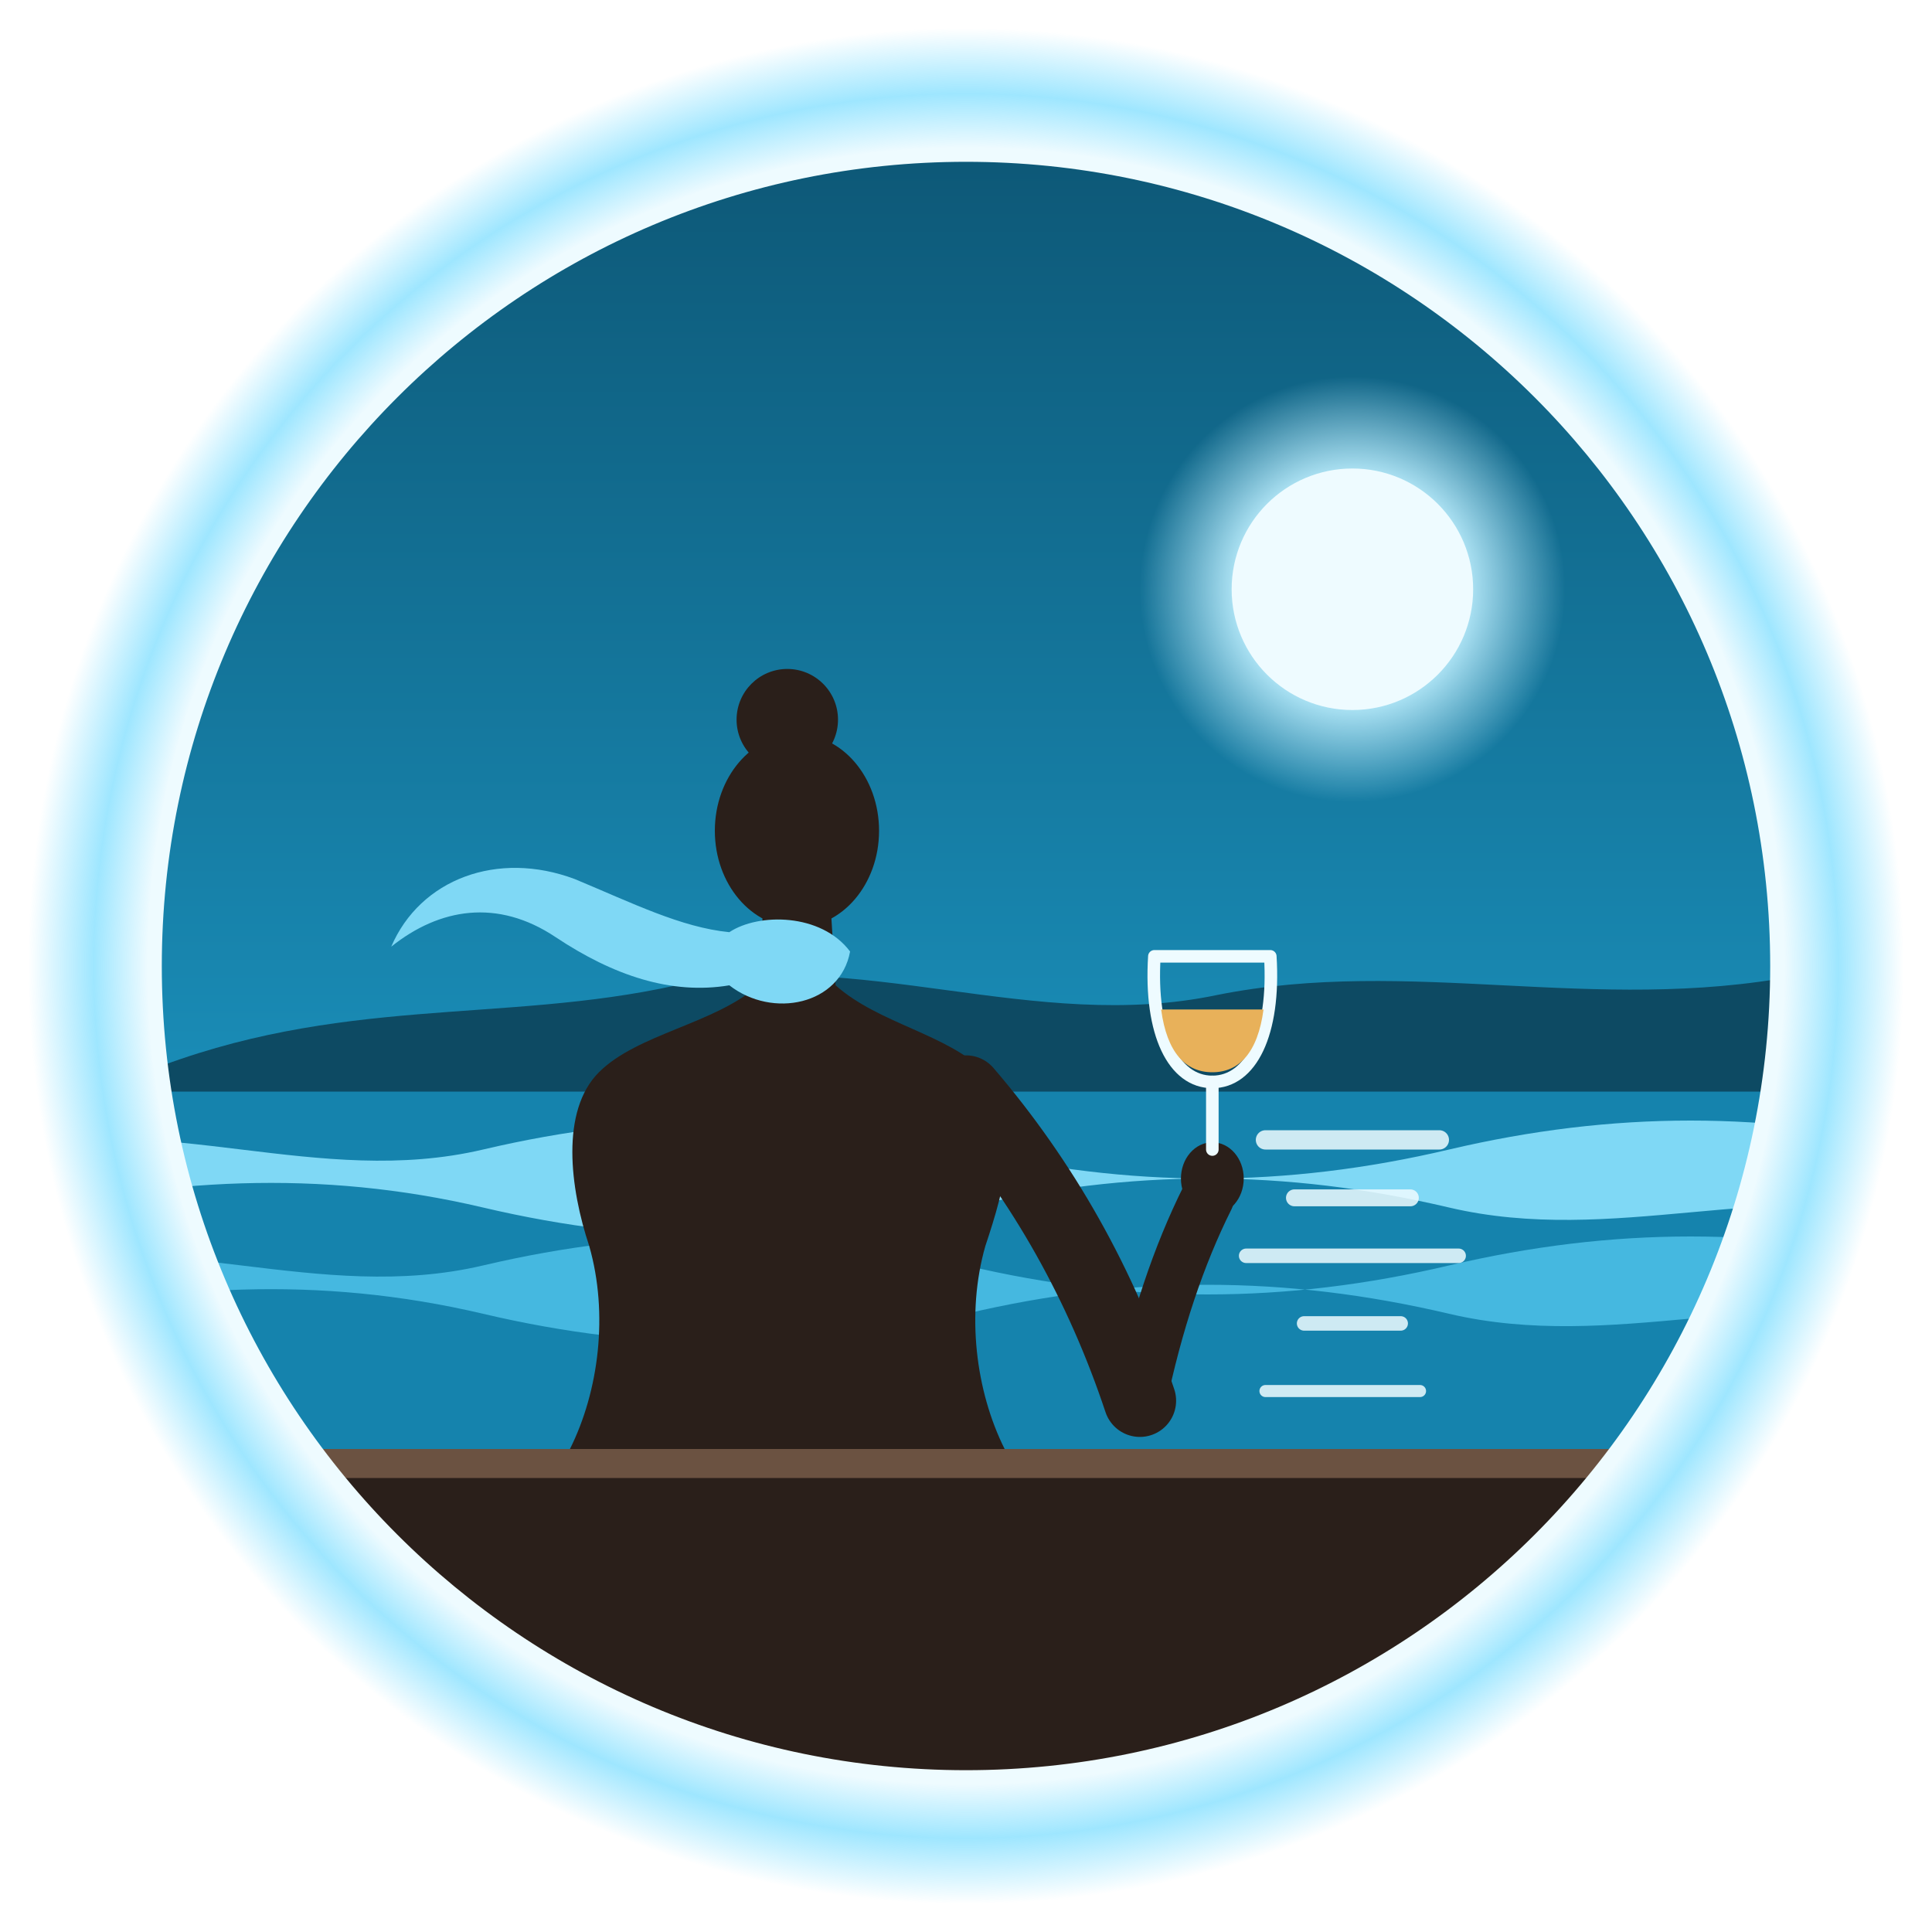
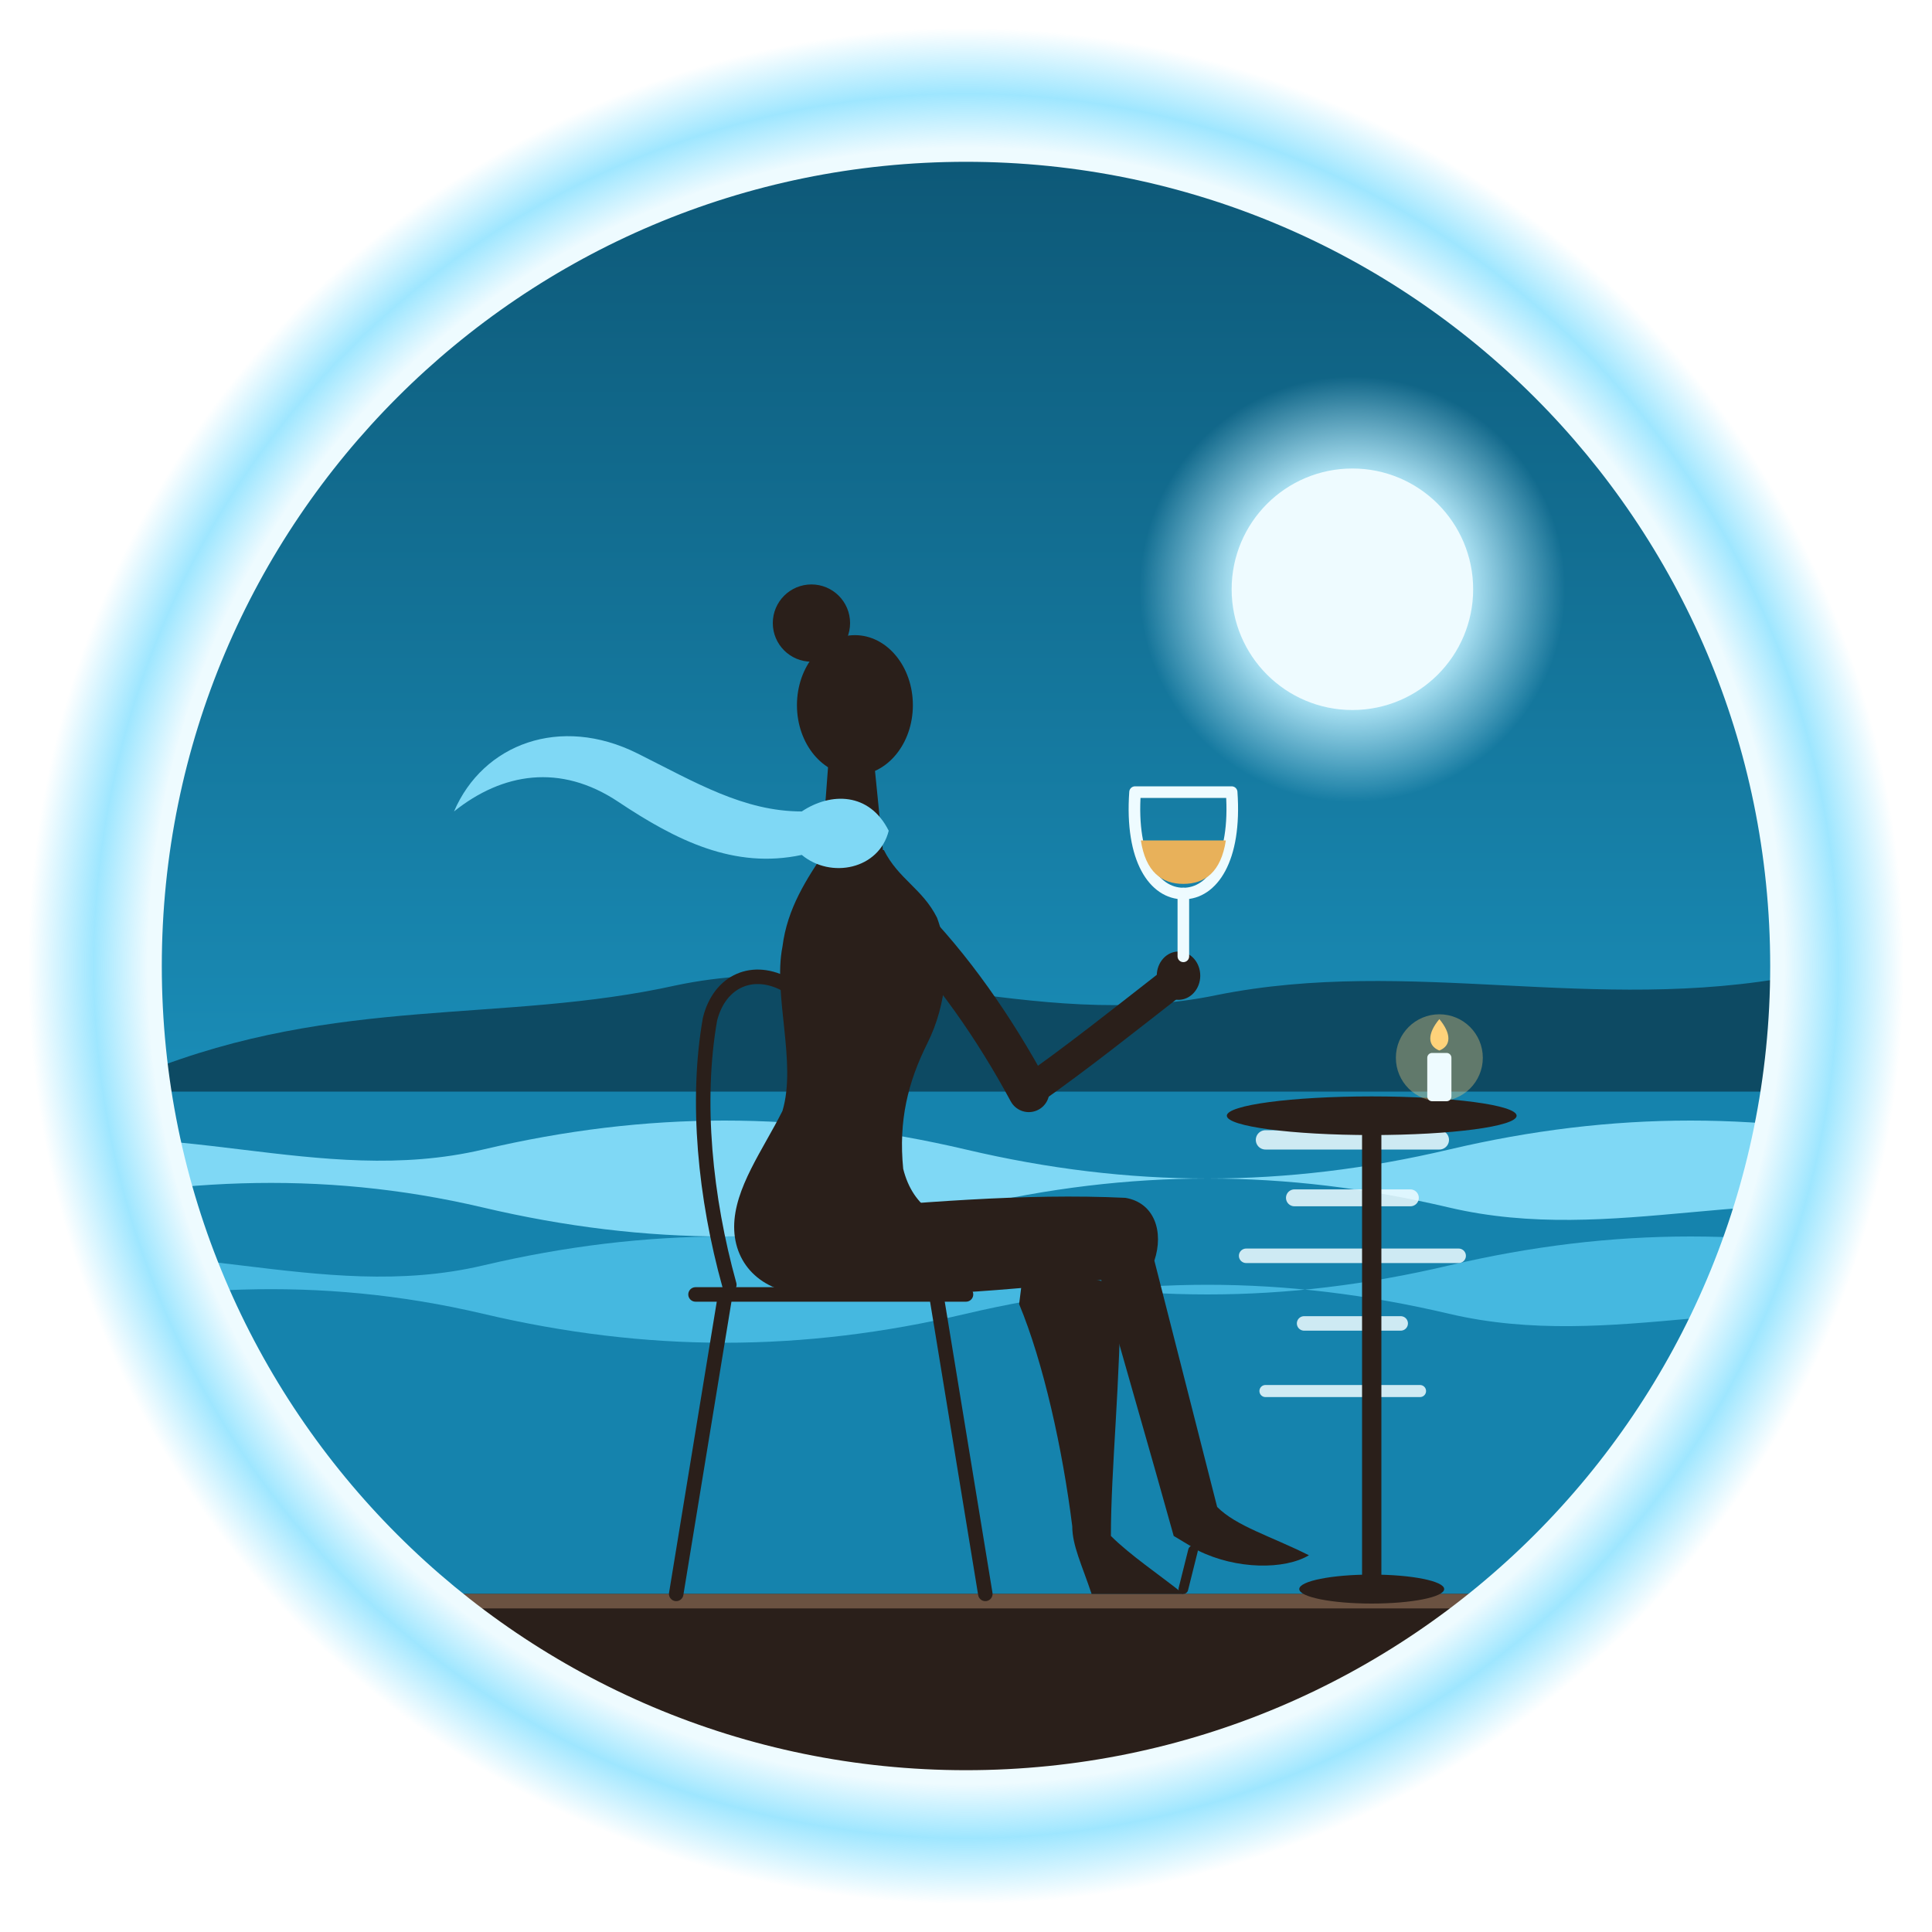
<svg xmlns="http://www.w3.org/2000/svg" viewBox="0 0 400 400" role="img" aria-label="Бриз — знак">
  <defs>
    <clipPath id="bz-round">
      <circle cx="200" cy="200" r="168" />
    </clipPath>
    <linearGradient id="bz-sky" x1="0" y1="0" x2="0" y2="1">
      <stop offset="0" stop-color="#0b4f6c" />
      <stop offset=".62" stop-color="#1b93bf" />
      <stop offset="1" stop-color="#5cc6e8" />
    </linearGradient>
    <radialGradient id="bz-moon-glow">
      <stop offset=".55" stop-color="#bff0ff" stop-opacity=".9" />
      <stop offset="1" stop-color="#bff0ff" stop-opacity="0" />
    </radialGradient>
    <radialGradient id="bz-ring-glow">
      <stop offset=".86" stop-color="#4fd2ff" stop-opacity="0" />
      <stop offset=".93" stop-color="#4fd2ff" stop-opacity=".55" />
      <stop offset="1" stop-color="#4fd2ff" stop-opacity="0" />
    </radialGradient>
  </defs>
  <circle cx="200" cy="200" r="196" fill="url(#bz-ring-glow)" />
  <g clip-path="url(#bz-round)">
    <rect width="400" height="400" fill="url(#bz-sky)" />
    <circle cx="280" cy="122" r="44" fill="url(#bz-moon-glow)" />
    <circle cx="280" cy="122" r="25" fill="#eefbff" />
    <path d="M30 222 C70 206 104 212 140 204 C178 196 214 214 252 206 C292 198 330 210 372 202 L372 230 L30 230Z" fill="#0d4a63" />
    <rect x="0" y="226" width="400" height="174" fill="#1583ad" />
    <path d="M0 238 C34 230 66 246 100 238 S166 230 200 238 S266 246 300 238 S366 230 400 238 L400 252 C366 244 334 258 300 250 S234 242 200 250 S134 258 100 250 S34 244 0 252Z" fill="#7fd8f5" />
    <path d="M0 262 C34 254 66 270 100 262 S166 254 200 262 S266 270 300 262 S366 254 400 262 L400 274 C366 266 334 280 300 272 S234 264 200 272 S134 280 100 272 S34 266 0 274Z" fill="#45b8e0" />
    <g stroke="#eefbff" stroke-linecap="round" opacity=".85">
      <path d="M262 236 h36" stroke-width="4" />
      <path d="M268 248 h24" stroke-width="3.5" />
      <path d="M258 260 h44" stroke-width="3" />
      <path d="M270 274 h20" stroke-width="3" />
      <path d="M262 288 h32" stroke-width="2.5" />
    </g>
-     <rect x="0" y="300" width="400" height="100" fill="#2a1f1a" />
-     <rect x="0" y="300" width="400" height="6" fill="#6b5241" />
+     <rect x="0" y="330" width="400" height="70" fill="#2a1f1a" />
+     <rect x="0" y="330" width="400" height="3" fill="#6b5241" />
    <g fill="#2a1f1a">
-       <ellipse cx="165" cy="172" rx="17" ry="20" />
-       <circle cx="163" cy="149" r="10.5" />
-       <path d="M158 188 L172 188 L173 204 C182 212 196 214 204 222 C212 232 208 246 204 258 C200 272 202 288 208 300 L118 300 C124 288 126 272 122 258 C118 246 116 230 124 222 C132 214 148 212 157 204Z" />
+       <ellipse cx="284" cy="231" rx="30" ry="4" />
+       <rect x="282" y="233" width="4" height="94" />
+       <ellipse cx="284" cy="329" rx="15" ry="3" />
    </g>
+     <circle cx="298" cy="219" r="9" fill="#ffd27a" opacity=".35" />
+     <rect x="295.5" y="218" width="5" height="10" rx="1" fill="#eefbff" />
+     <path d="M298 211 C300.5 214 300.5 216.5 298 217.5 C295.5 216.5 295.5 214 298 211Z" fill="#ffd27a" />
+     <g fill="none" stroke="#2a1f1a" stroke-width="3" stroke-linecap="round">
+       <path d="M151 266 C146 248 144 228 147 211 C149 203 156 200 163 204" />
+       <path d="M144 268 L200 268" />
+       <path d="M150 269 L140 330 M194 269 L204 330" />
+     </g>
+     <g fill="#2a1f1a">
+       <path d="M212 262 L232 266 C232 286 230 304 230 318 C234 322 240 326 245 330 L226 330 C224 324 222 320 222 316 C220 300 216 282 211 270Z" />
+       <path d="M166 251 C190 249 212 247 233 248 C239 249 241 255 239 261 L252 312 C256 316 263 318 271 322 C266 325 256 325 248 321 L243 318 C238 300 233 283 228 265 C210 267 188 269 166 268Z" />
+       <path d="M171 176 L183 176 C186 182 191 184 194 190 C197 198 196 208 192 216 C188 224 186 232 187 242 C188 246 190 249 193 251 L168 251 L168 268 C158 268 152 262 152 254 C152 246 158 238 162 230 C165 220 160 206 162 196 C163 188 167 182 171 176Z" />
+       <path d="M171.5 158 L181 158 L183 178 L170 178Z" />
+       <ellipse cx="177" cy="146" rx="12" ry="14.5" />
+       <circle cx="168" cy="129" r="8" />
+       <ellipse cx="244" cy="202" rx="4.5" ry="5" />
+     </g>
+     <path d="M247 321 L245 329" stroke="#2a1f1a" stroke-width="2" stroke-linecap="round" />
    <g fill="none" stroke="#2a1f1a" stroke-linecap="round" stroke-linejoin="round">
-       <path d="M200 226 Q224 254 236 290" stroke-width="15" />
-       <path d="M236 290 Q241 266 250 248" stroke-width="11" />
+       <path d="M187 190 C197 200 206 213 213 226" stroke-width="8.5" />
+       <path d="M213 226 C223 219 233 211 242 204" stroke-width="6.5" />
    </g>
-     <ellipse cx="251" cy="244" rx="6.5" ry="7.5" fill="#2a1f1a" />
-     <path d="M176 197 C174 208 160 211 151 204 C139 206 127 202 115 194 C103 186 91 188 81 196 C87 182 103 176 119 182 C131 187 141 192 151 193 C157 189 170 189 176 197Z" fill="#7fd8f5" />
-     <g fill="none" stroke="#eefbff" stroke-width="2.6" stroke-linecap="round" stroke-linejoin="round">
-       <path d="M239 198 L263 198 C264 214 259 224 251 224 C243 224 238 214 239 198Z" />
-       <path d="M251 224 L251 238" />
+     <path d="M184 172 C182 180 172 182 166 177 C152 180 140 174 128 166 C116 158 104 160 94 168 C100 154 116 148 132 156 C144 162 154 168 166 168 C172 164 180 164 184 172Z" fill="#7fd8f5" />
+     <g fill="none" stroke="#eefbff" stroke-width="2.4" stroke-linecap="round" stroke-linejoin="round">
+       <path d="M235 164 L255 164 C256 178 251 185 245 185 C239 185 234 178 235 164Z" />
+       <path d="M245 185 L245 198" />
    </g>
-     <path d="M240.4 209 L261.6 209 C260.4 218 256.5 222 251 222 C245.5 222 241.6 218 240.4 209Z" fill="#e8b15a" />
+     <path d="M236.2 174 L253.8 174 C252.8 180.5 249.5 183 245 183 C240.5 183 237.2 180.5 236.2 174Z" fill="#e8b15a" />
  </g>
  <circle cx="200" cy="200" r="168" fill="none" stroke="#eefbff" stroke-width="3" />
</svg>
